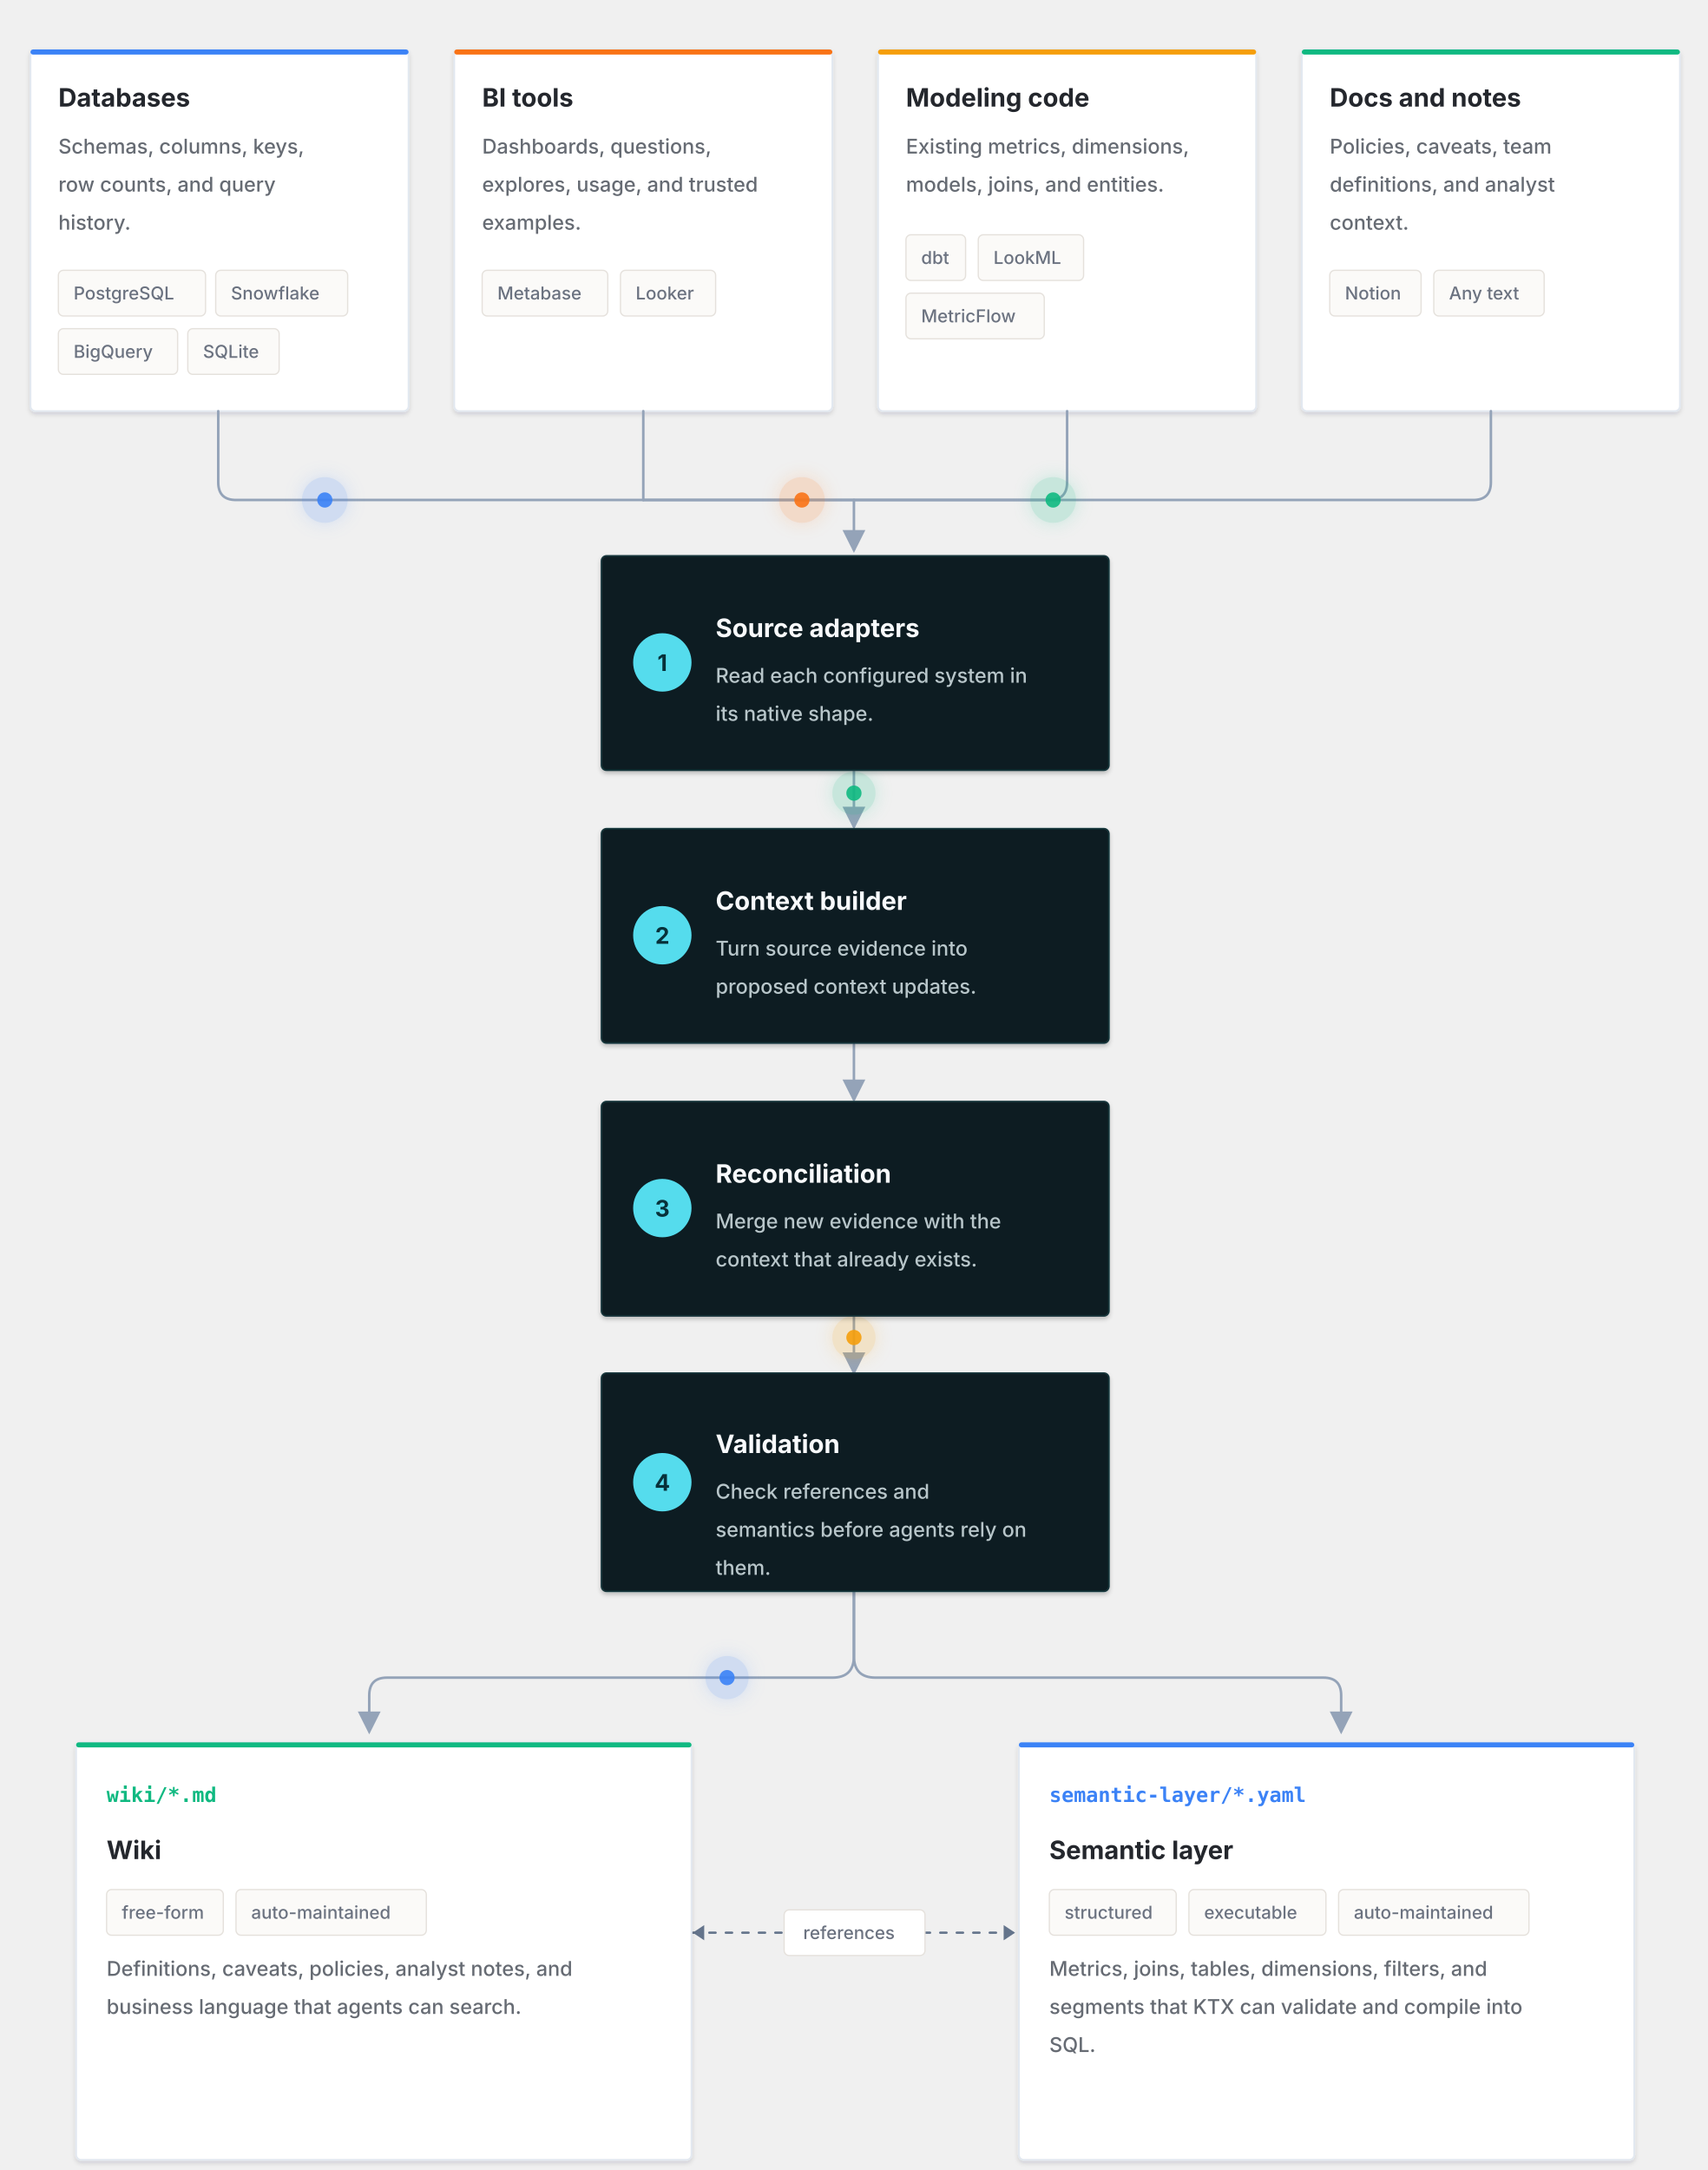
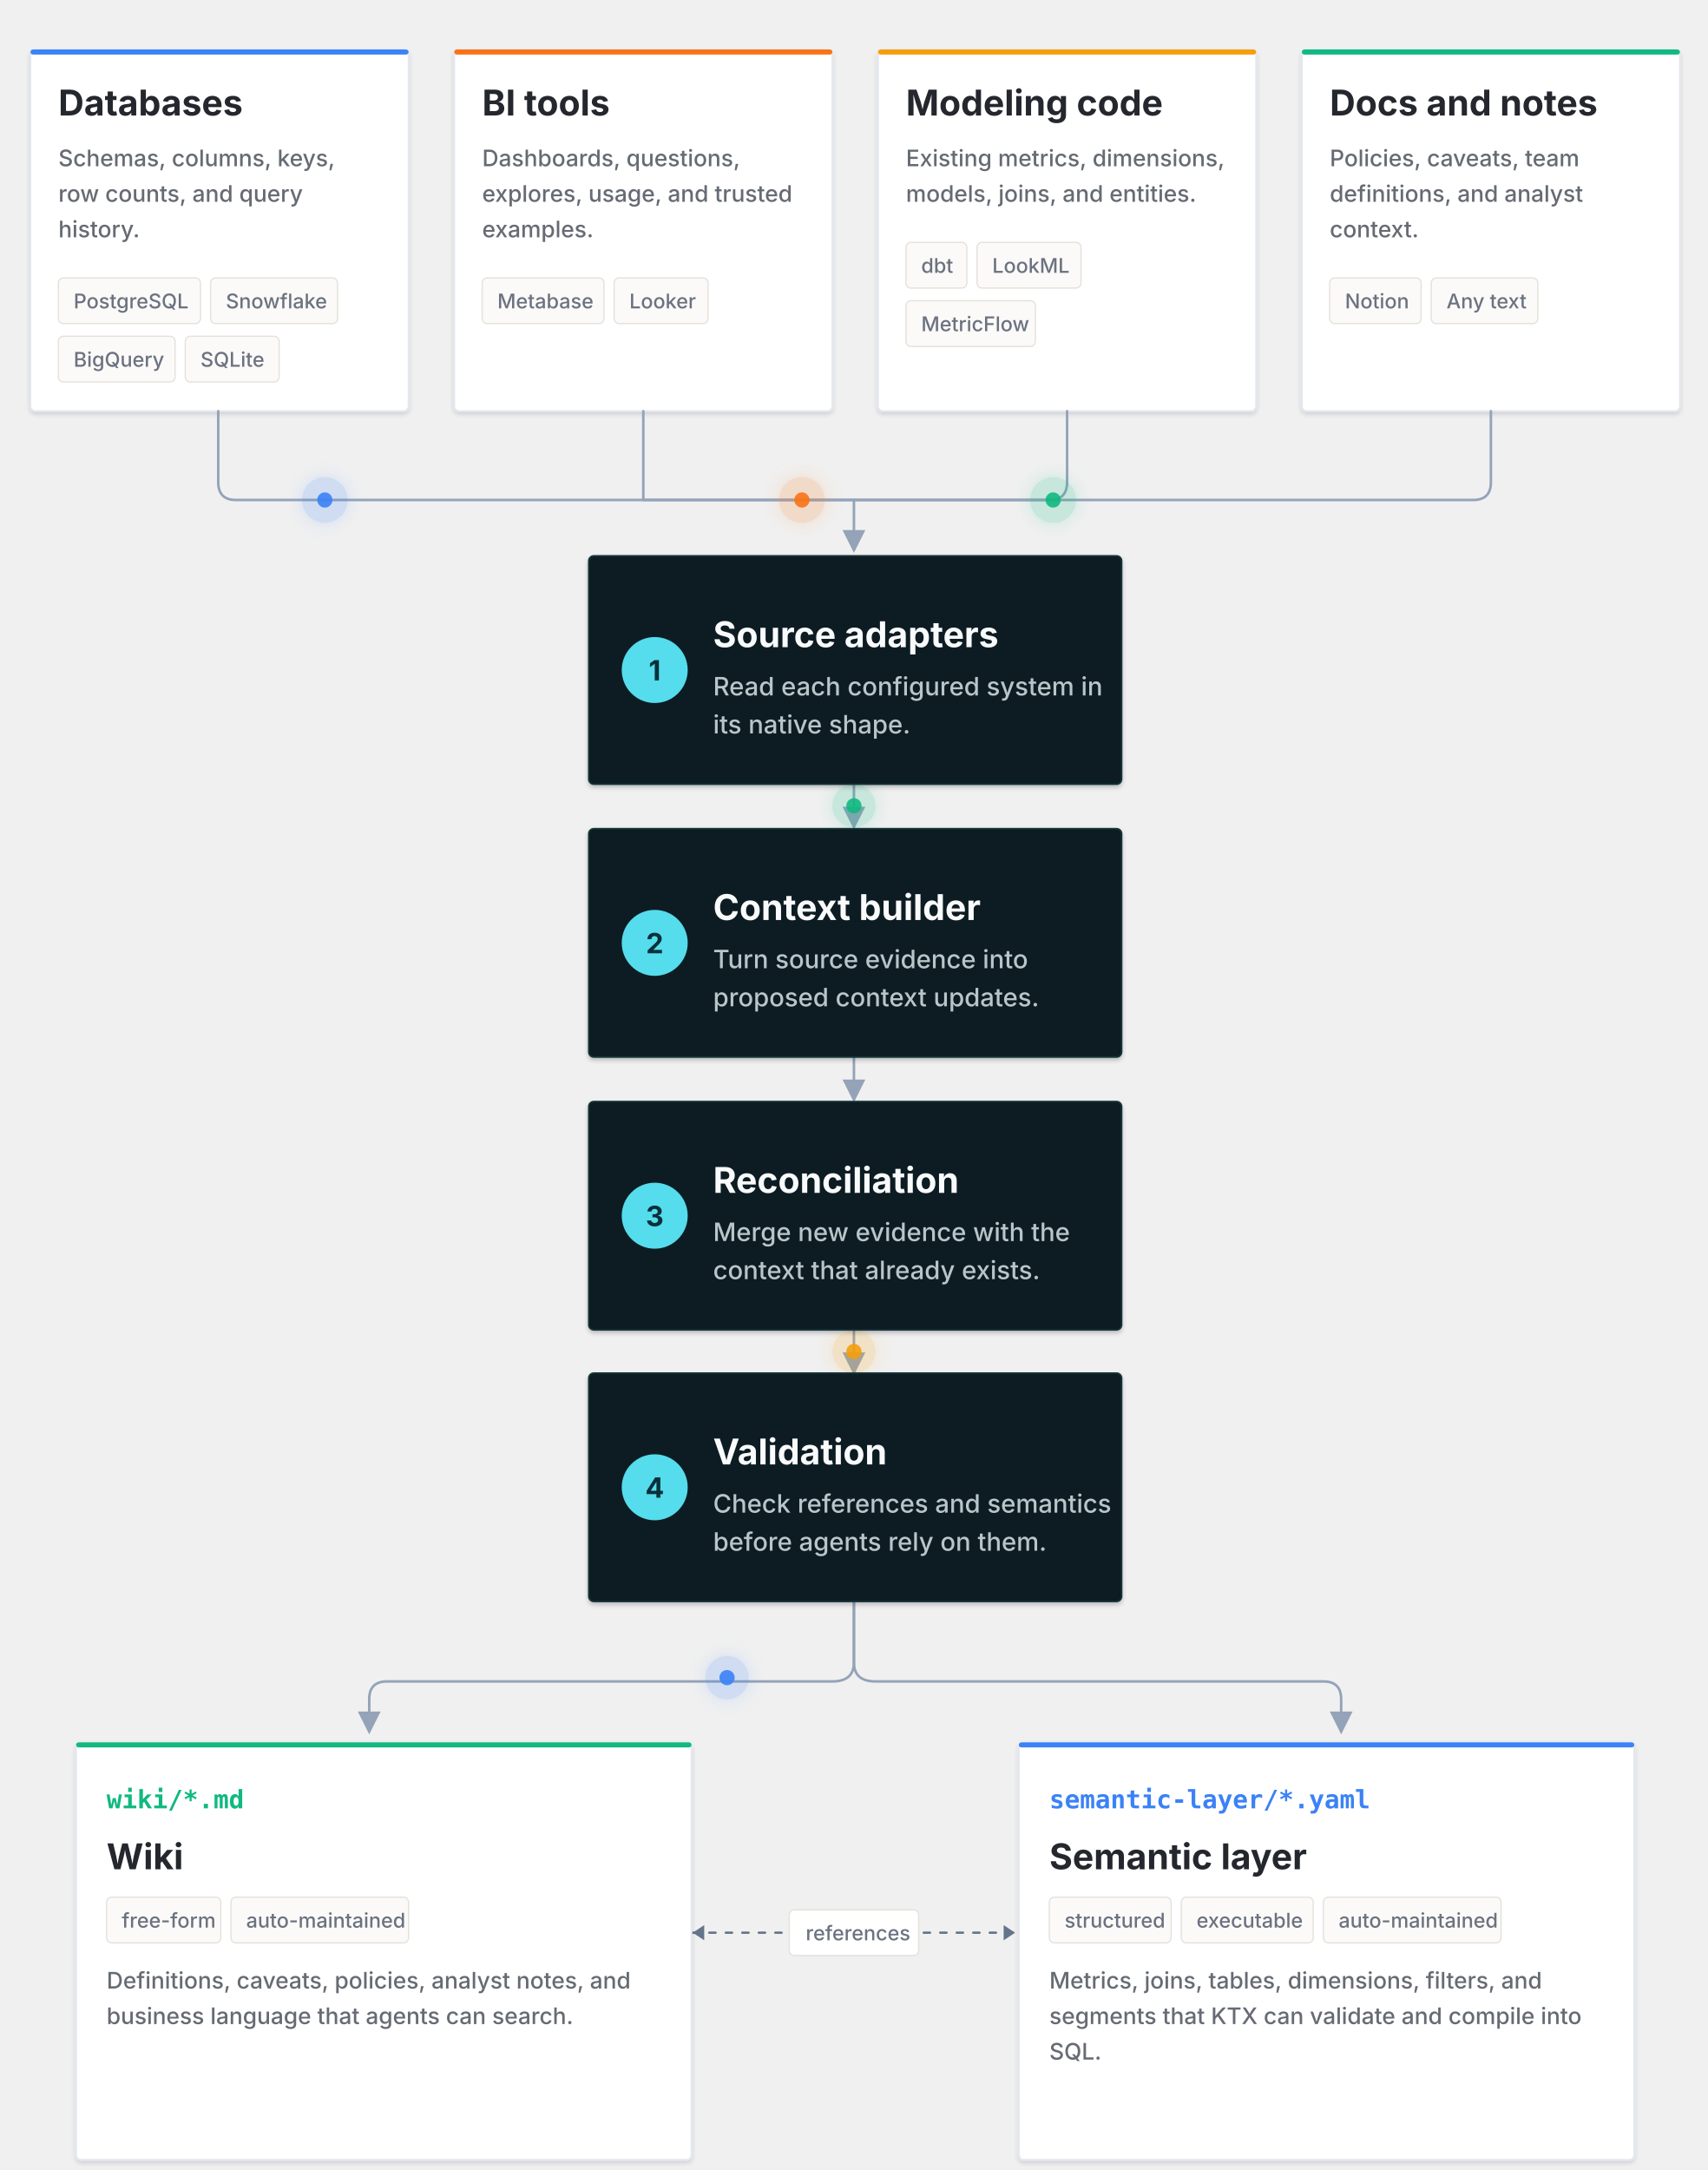
<svg xmlns="http://www.w3.org/2000/svg" width="1346" height="1710" viewBox="0 0 1346 1710" role="img" aria-labelledby="title desc">
  <defs>
    <filter id="card-shadow" x="-12%" y="-12%" width="124%" height="124%" color-interpolation-filters="sRGB">
      <feDropShadow dx="0" dy="2" stdDeviation="2" flood-color="#0f172a" flood-opacity="0.14" />
    </filter>
    <filter id="dark-shadow" x="-12%" y="-12%" width="124%" height="124%" color-interpolation-filters="sRGB">
      <feDropShadow dx="0" dy="2" stdDeviation="2" flood-color="#020617" flood-opacity="0.22" />
    </filter>
    <filter id="glow-blue" x="-160%" y="-160%" width="420%" height="420%">
      <feGaussianBlur stdDeviation="7" result="blur" />
      <feMerge>
        <feMergeNode in="blur" />
        <feMergeNode in="SourceGraphic" />
      </feMerge>
    </filter>
    <marker id="arrow" viewBox="0 0 10 10" refX="8.5" refY="5" markerWidth="9" markerHeight="9" orient="auto-start-reverse">
      <path d="M 0 0 L 10 5 L 0 10 z" fill="#94a3b8" />
    </marker>
    <style>
      .card { fill: #ffffff; stroke: #e2e8f0; stroke-width: 1.4; filter: url(#card-shadow); }
      .stage { fill: #0b1f23; stroke: #17343a; stroke-width: 1.2; filter: url(#dark-shadow); }
-       .title { fill: #24272d; font: 700 20px Inter, Arial, sans-serif; }
-       .body { fill: #666b73; font: 500 16px Inter, Arial, sans-serif; }
-       .tag { fill: #6b7280; font: 500 14px Inter, Arial, sans-serif; }
-       .mono { font: 700 16px "SFMono-Regular", Consolas, monospace; }
-       .stage-title { fill: #f8fafc; font: 700 20px Inter, Arial, sans-serif; }
-       .stage-body { fill: #b8c6ca; font: 500 16px Inter, Arial, sans-serif; }
-       .index { fill: #07313a; font: 700 18px Inter, Arial, sans-serif; text-anchor: middle; dominant-baseline: middle; }
+       .title { fill: #24272d; font: 700 28px Inter, Arial, sans-serif; }
+       .body { fill: #666b73; font: 500 18px Inter, Arial, sans-serif; }
+       .tag { fill: #6b7280; font: 500 16px Inter, Arial, sans-serif; }
+       .mono { font: 700 20px "SFMono-Regular", Consolas, monospace; }
+       .stage-title { fill: #f8fafc; font: 700 28px Inter, Arial, sans-serif; }
+       .stage-body { fill: #b8c6ca; font: 500 20px Inter, Arial, sans-serif; }
+       .index { fill: #07313a; font: 700 22px Inter, Arial, sans-serif; text-anchor: middle; dominant-baseline: middle; }
      .edge { fill: none; stroke: #94a3b8; stroke-width: 2; stroke-linecap: round; stroke-linejoin: round; }
      .dash { fill: none; stroke: #64748b; stroke-width: 1.8; stroke-dasharray: 5 8; stroke-linecap: round; }
    </style>
  </defs>
  <g id="source-cards">
    <g transform="translate(24 39)">
      <rect class="card" x="0" y="0" width="298" height="285" rx="4" />
      <rect x="0" y="0" width="298" height="4" rx="2" fill="#3b82f6" />
-       <text class="title" x="22" y="45">Databases</text>
-       <text class="body" x="22" y="82">Schemas, columns, keys,</text>
-       <text class="body" x="22" y="112">row counts, and query</text>
-       <text class="body" x="22" y="142">history.</text>
-       <g transform="translate(22 174)">
-         <rect x="0" y="0" width="116" height="36" rx="4" fill="#fbfaf8" stroke="#e5e1dc" />
-         <text class="tag" x="12" y="23">PostgreSQL</text>
-         <rect x="124" y="0" width="104" height="36" rx="4" fill="#fbfaf8" stroke="#e5e1dc" />
-         <text class="tag" x="136" y="23">Snowflake</text>
-         <rect x="0" y="46" width="94" height="36" rx="4" fill="#fbfaf8" stroke="#e5e1dc" />
-         <text class="tag" x="12" y="69">BigQuery</text>
-         <rect x="102" y="46" width="72" height="36" rx="4" fill="#fbfaf8" stroke="#e5e1dc" />
-         <text class="tag" x="114" y="69">SQLite</text>
+       <text class="title" x="22" y="52">Databases</text>
+       <text class="body" x="22" y="92">Schemas, columns, keys,</text>
+       <text class="body" x="22" y="120">row counts, and query</text>
+       <text class="body" x="22" y="148">history.</text>
+       <g transform="translate(22 180)">
+         <rect x="0" y="0" width="112" height="36" rx="4" fill="#fbfaf8" stroke="#e5e1dc" />
+         <text class="tag" x="12" y="24">PostgreSQL</text>
+         <rect x="120" y="0" width="100" height="36" rx="4" fill="#fbfaf8" stroke="#e5e1dc" />
+         <text class="tag" x="132" y="24">Snowflake</text>
+         <rect x="0" y="46" width="92" height="36" rx="4" fill="#fbfaf8" stroke="#e5e1dc" />
+         <text class="tag" x="12" y="70">BigQuery</text>
+         <rect x="100" y="46" width="74" height="36" rx="4" fill="#fbfaf8" stroke="#e5e1dc" />
+         <text class="tag" x="112" y="70">SQLite</text>
      </g>
    </g>
    <g transform="translate(358 39)">
      <rect class="card" x="0" y="0" width="298" height="285" rx="4" />
      <rect x="0" y="0" width="298" height="4" rx="2" fill="#f97316" />
-       <text class="title" x="22" y="45">BI tools</text>
-       <text class="body" x="22" y="82">Dashboards, questions,</text>
-       <text class="body" x="22" y="112">explores, usage, and trusted</text>
-       <text class="body" x="22" y="142">examples.</text>
-       <g transform="translate(22 174)">
-         <rect x="0" y="0" width="99" height="36" rx="4" fill="#fbfaf8" stroke="#e5e1dc" />
-         <text class="tag" x="12" y="23">Metabase</text>
-         <rect x="109" y="0" width="75" height="36" rx="4" fill="#fbfaf8" stroke="#e5e1dc" />
-         <text class="tag" x="121" y="23">Looker</text>
+       <text class="title" x="22" y="52">BI tools</text>
+       <text class="body" x="22" y="92">Dashboards, questions,</text>
+       <text class="body" x="22" y="120">explores, usage, and trusted</text>
+       <text class="body" x="22" y="148">examples.</text>
+       <g transform="translate(22 180)">
+         <rect x="0" y="0" width="96" height="36" rx="4" fill="#fbfaf8" stroke="#e5e1dc" />
+         <text class="tag" x="12" y="24">Metabase</text>
+         <rect x="104" y="0" width="74" height="36" rx="4" fill="#fbfaf8" stroke="#e5e1dc" />
+         <text class="tag" x="116" y="24">Looker</text>
      </g>
    </g>
    <g transform="translate(692 39)">
      <rect class="card" x="0" y="0" width="298" height="285" rx="4" />
      <rect x="0" y="0" width="298" height="4" rx="2" fill="#f59e0b" />
-       <text class="title" x="22" y="45">Modeling code</text>
-       <text class="body" x="22" y="82">Existing metrics, dimensions,</text>
-       <text class="body" x="22" y="112">models, joins, and entities.</text>
-       <g transform="translate(22 146)">
-         <rect x="0" y="0" width="47" height="36" rx="4" fill="#fbfaf8" stroke="#e5e1dc" />
-         <text class="tag" x="12" y="23">dbt</text>
-         <rect x="57" y="0" width="83" height="36" rx="4" fill="#fbfaf8" stroke="#e5e1dc" />
-         <text class="tag" x="69" y="23">LookML</text>
-         <rect x="0" y="46" width="109" height="36" rx="4" fill="#fbfaf8" stroke="#e5e1dc" />
-         <text class="tag" x="12" y="69">MetricFlow</text>
+       <text class="title" x="22" y="52">Modeling code</text>
+       <text class="body" x="22" y="92">Existing metrics, dimensions,</text>
+       <text class="body" x="22" y="120">models, joins, and entities.</text>
+       <g transform="translate(22 152)">
+         <rect x="0" y="0" width="48" height="36" rx="4" fill="#fbfaf8" stroke="#e5e1dc" />
+         <text class="tag" x="12" y="24">dbt</text>
+         <rect x="56" y="0" width="82" height="36" rx="4" fill="#fbfaf8" stroke="#e5e1dc" />
+         <text class="tag" x="68" y="24">LookML</text>
+         <rect x="0" y="46" width="102" height="36" rx="4" fill="#fbfaf8" stroke="#e5e1dc" />
+         <text class="tag" x="12" y="70">MetricFlow</text>
      </g>
    </g>
    <g transform="translate(1026 39)">
      <rect class="card" x="0" y="0" width="298" height="285" rx="4" />
      <rect x="0" y="0" width="298" height="4" rx="2" fill="#10b981" />
-       <text class="title" x="22" y="45">Docs and notes</text>
-       <text class="body" x="22" y="82">Policies, caveats, team</text>
-       <text class="body" x="22" y="112">definitions, and analyst</text>
-       <text class="body" x="22" y="142">context.</text>
-       <g transform="translate(22 174)">
+       <text class="title" x="22" y="52">Docs and notes</text>
+       <text class="body" x="22" y="92">Policies, caveats, team</text>
+       <text class="body" x="22" y="120">definitions, and analyst</text>
+       <text class="body" x="22" y="148">context.</text>
+       <g transform="translate(22 180)">
        <rect x="0" y="0" width="72" height="36" rx="4" fill="#fbfaf8" stroke="#e5e1dc" />
-         <text class="tag" x="12" y="23">Notion</text>
-         <rect x="82" y="0" width="87" height="36" rx="4" fill="#fbfaf8" stroke="#e5e1dc" />
-         <text class="tag" x="94" y="23">Any text</text>
+         <text class="tag" x="12" y="24">Notion</text>
+         <rect x="80" y="0" width="84" height="36" rx="4" fill="#fbfaf8" stroke="#e5e1dc" />
+         <text class="tag" x="92" y="24">Any text</text>
      </g>
    </g>
  </g>
  <g id="edges">
    <path class="edge" d="M172 324 V380 Q172 394 186 394 H507 Q507 394 507 380 V324" />
    <path class="edge" d="M841 324 V380 Q841 394 827 394 H507" />
    <path class="edge" d="M1175 324 V380 Q1175 394 1161 394 H673 Q673 394 673 408 V433" marker-end="url(#arrow)" />
    <path class="edge" d="M507 394 H673" />
-     <path class="edge" d="M673 607 V651" marker-end="url(#arrow)" />
-     <path class="edge" d="M673 823 V866" marker-end="url(#arrow)" />
-     <path class="edge" d="M673 1038 V1081" marker-end="url(#arrow)" />
-     <path class="edge" d="M673 1254 V1305 Q673 1322 656 1322 H305 Q291 1322 291 1336 V1364" marker-end="url(#arrow)" />
-     <path class="edge" d="M673 1254 V1305 Q673 1322 690 1322 H1043 Q1057 1322 1057 1336 V1364" marker-end="url(#arrow)" />
+     <path class="edge" d="M673 618 V651" marker-end="url(#arrow)" />
+     <path class="edge" d="M673 833 V866" marker-end="url(#arrow)" />
+     <path class="edge" d="M673 1048 V1081" marker-end="url(#arrow)" />
+     <path class="edge" d="M673 1262 V1310 Q673 1325 656 1325 H305 Q291 1325 291 1339 V1364" marker-end="url(#arrow)" />
+     <path class="edge" d="M673 1262 V1310 Q673 1325 690 1325 H1043 Q1057 1325 1057 1339 V1364" marker-end="url(#arrow)" />
    <path class="dash" d="M546 1523 H800" />
    <path d="M546 1523 l9 -6 v12 z" fill="#64748b" />
    <path d="M800 1523 l-9 -6 v12 z" fill="#64748b" />
  </g>
  <g id="particles">
    <circle cx="256" cy="394" r="18" fill="#3b82f6" opacity="0.18" filter="url(#glow-blue)" />
    <circle cx="256" cy="394" r="6" fill="#3b82f6" opacity="0.9" />
    <circle cx="632" cy="394" r="18" fill="#f97316" opacity="0.18" filter="url(#glow-blue)" />
    <circle cx="632" cy="394" r="6" fill="#f97316" opacity="0.9" />
    <circle cx="830" cy="394" r="18" fill="#10b981" opacity="0.18" filter="url(#glow-blue)" />
    <circle cx="830" cy="394" r="6" fill="#10b981" opacity="0.9" />
-     <circle cx="673" cy="625" r="17" fill="#10b981" opacity="0.18" filter="url(#glow-blue)" />
-     <circle cx="673" cy="625" r="6" fill="#10b981" opacity="0.9" />
-     <circle cx="673" cy="1054" r="17" fill="#f59e0b" opacity="0.18" filter="url(#glow-blue)" />
-     <circle cx="673" cy="1054" r="6" fill="#f59e0b" opacity="0.9" />
+     <circle cx="673" cy="635" r="17" fill="#10b981" opacity="0.18" filter="url(#glow-blue)" />
+     <circle cx="673" cy="635" r="6" fill="#10b981" opacity="0.9" />
+     <circle cx="673" cy="1065" r="17" fill="#f59e0b" opacity="0.18" filter="url(#glow-blue)" />
+     <circle cx="673" cy="1065" r="6" fill="#f59e0b" opacity="0.9" />
    <circle cx="573" cy="1322" r="17" fill="#3b82f6" opacity="0.18" filter="url(#glow-blue)" />
    <circle cx="573" cy="1322" r="6" fill="#3b82f6" opacity="0.9" />
  </g>
  <g id="stages">
-     <g transform="translate(474 438)">
-       <rect class="stage" x="0" y="0" width="400" height="169" rx="4" />
-       <circle cx="48" cy="84" r="23" fill="#55dced" />
-       <text class="index" x="48" y="84">1</text>
-       <text class="stage-title" x="90" y="64">Source adapters</text>
-       <text class="stage-body" x="90" y="100">Read each configured system in</text>
-       <text class="stage-body" x="90" y="130">its native shape.</text>
+     <g transform="translate(464 438)">
+       <rect class="stage" x="0" y="0" width="420" height="180" rx="4" />
+       <circle cx="52" cy="90" r="26" fill="#55dced" />
+       <text class="index" x="52" y="90">1</text>
+       <text class="stage-title" x="98" y="72">Source adapters</text>
+       <text class="stage-body" x="98" y="110">Read each configured system in</text>
+       <text class="stage-body" x="98" y="140">its native shape.</text>
    </g>
-     <g transform="translate(474 653)">
-       <rect class="stage" x="0" y="0" width="400" height="169" rx="4" />
-       <circle cx="48" cy="84" r="23" fill="#55dced" />
-       <text class="index" x="48" y="84">2</text>
-       <text class="stage-title" x="90" y="64">Context builder</text>
-       <text class="stage-body" x="90" y="100">Turn source evidence into</text>
-       <text class="stage-body" x="90" y="130">proposed context updates.</text>
+     <g transform="translate(464 653)">
+       <rect class="stage" x="0" y="0" width="420" height="180" rx="4" />
+       <circle cx="52" cy="90" r="26" fill="#55dced" />
+       <text class="index" x="52" y="90">2</text>
+       <text class="stage-title" x="98" y="72">Context builder</text>
+       <text class="stage-body" x="98" y="110">Turn source evidence into</text>
+       <text class="stage-body" x="98" y="140">proposed context updates.</text>
    </g>
-     <g transform="translate(474 868)">
-       <rect class="stage" x="0" y="0" width="400" height="169" rx="4" />
-       <circle cx="48" cy="84" r="23" fill="#55dced" />
-       <text class="index" x="48" y="84">3</text>
-       <text class="stage-title" x="90" y="64">Reconciliation</text>
-       <text class="stage-body" x="90" y="100">Merge new evidence with the</text>
-       <text class="stage-body" x="90" y="130">context that already exists.</text>
+     <g transform="translate(464 868)">
+       <rect class="stage" x="0" y="0" width="420" height="180" rx="4" />
+       <circle cx="52" cy="90" r="26" fill="#55dced" />
+       <text class="index" x="52" y="90">3</text>
+       <text class="stage-title" x="98" y="72">Reconciliation</text>
+       <text class="stage-body" x="98" y="110">Merge new evidence with the</text>
+       <text class="stage-body" x="98" y="140">context that already exists.</text>
    </g>
-     <g transform="translate(474 1082)">
-       <rect class="stage" x="0" y="0" width="400" height="172" rx="4" />
-       <circle cx="48" cy="86" r="23" fill="#55dced" />
-       <text class="index" x="48" y="86">4</text>
-       <text class="stage-title" x="90" y="63">Validation</text>
-       <text class="stage-body" x="90" y="99">Check references and</text>
-       <text class="stage-body" x="90" y="129">semantics before agents rely on</text>
-       <text class="stage-body" x="90" y="159">them.</text>
+     <g transform="translate(464 1082)">
+       <rect class="stage" x="0" y="0" width="420" height="180" rx="4" />
+       <circle cx="52" cy="90" r="26" fill="#55dced" />
+       <text class="index" x="52" y="90">4</text>
+       <text class="stage-title" x="98" y="72">Validation</text>
+       <text class="stage-body" x="98" y="110">Check references and semantics</text>
+       <text class="stage-body" x="98" y="140">before agents rely on them.</text>
    </g>
  </g>
  <g id="outputs">
    <g transform="translate(60 1373)">
      <rect class="card" x="0" y="0" width="485" height="329" rx="4" />
      <rect x="0" y="0" width="485" height="4" rx="2" fill="#10b981" />
-       <text class="mono" x="24" y="47" fill="#10b981">wiki/*.md</text>
-       <text class="title" x="24" y="92">Wiki</text>
-       <g transform="translate(24 116)">
-         <rect x="0" y="0" width="92" height="36" rx="4" fill="#fbfaf8" stroke="#e5e1dc" />
-         <text class="tag" x="12" y="23">free-form</text>
-         <rect x="102" y="0" width="150" height="36" rx="4" fill="#fbfaf8" stroke="#e5e1dc" />
-         <text class="tag" x="114" y="23">auto-maintained</text>
+       <text class="mono" x="24" y="52" fill="#10b981">wiki/*.md</text>
+       <text class="title" x="24" y="100">Wiki</text>
+       <g transform="translate(24 122)">
+         <rect x="0" y="0" width="90" height="36" rx="4" fill="#fbfaf8" stroke="#e5e1dc" />
+         <text class="tag" x="12" y="24">free-form</text>
+         <rect x="98" y="0" width="140" height="36" rx="4" fill="#fbfaf8" stroke="#e5e1dc" />
+         <text class="tag" x="110" y="24">auto-maintained</text>
      </g>
-       <text class="body" x="24" y="184">Definitions, caveats, policies, analyst notes, and</text>
-       <text class="body" x="24" y="214">business language that agents can search.</text>
+       <text class="body" x="24" y="194">Definitions, caveats, policies, analyst notes, and</text>
+       <text class="body" x="24" y="222">business language that agents can search.</text>
    </g>
    <g transform="translate(803 1373)">
      <rect class="card" x="0" y="0" width="485" height="329" rx="4" />
      <rect x="0" y="0" width="485" height="4" rx="2" fill="#3b82f6" />
-       <text class="mono" x="24" y="47" fill="#3b82f6">semantic-layer/*.yaml</text>
-       <text class="title" x="24" y="92">Semantic layer</text>
-       <g transform="translate(24 116)">
-         <rect x="0" y="0" width="100" height="36" rx="4" fill="#fbfaf8" stroke="#e5e1dc" />
-         <text class="tag" x="12" y="23">structured</text>
-         <rect x="110" y="0" width="108" height="36" rx="4" fill="#fbfaf8" stroke="#e5e1dc" />
-         <text class="tag" x="122" y="23">executable</text>
-         <rect x="228" y="0" width="150" height="36" rx="4" fill="#fbfaf8" stroke="#e5e1dc" />
-         <text class="tag" x="240" y="23">auto-maintained</text>
+       <text class="mono" x="24" y="52" fill="#3b82f6">semantic-layer/*.yaml</text>
+       <text class="title" x="24" y="100">Semantic layer</text>
+       <g transform="translate(24 122)">
+         <rect x="0" y="0" width="96" height="36" rx="4" fill="#fbfaf8" stroke="#e5e1dc" />
+         <text class="tag" x="12" y="24">structured</text>
+         <rect x="104" y="0" width="104" height="36" rx="4" fill="#fbfaf8" stroke="#e5e1dc" />
+         <text class="tag" x="116" y="24">executable</text>
+         <rect x="216" y="0" width="140" height="36" rx="4" fill="#fbfaf8" stroke="#e5e1dc" />
+         <text class="tag" x="228" y="24">auto-maintained</text>
      </g>
-       <text class="body" x="24" y="184">Metrics, joins, tables, dimensions, filters, and</text>
-       <text class="body" x="24" y="214">segments that KTX can validate and compile into</text>
-       <text class="body" x="24" y="244">SQL.</text>
+       <text class="body" x="24" y="194">Metrics, joins, tables, dimensions, filters, and</text>
+       <text class="body" x="24" y="222">segments that KTX can validate and compile into</text>
+       <text class="body" x="24" y="250">SQL.</text>
    </g>
-     <g transform="translate(618 1505)">
-       <rect x="0" y="0" width="111" height="36" rx="4" fill="#ffffff" stroke="#e5e1dc" />
-       <text class="tag" x="15" y="23">references</text>
+     <g transform="translate(622 1505)">
+       <rect x="0" y="0" width="102" height="36" rx="4" fill="#ffffff" stroke="#e5e1dc" />
+       <text class="tag" x="13" y="24">references</text>
    </g>
  </g>
</svg>
